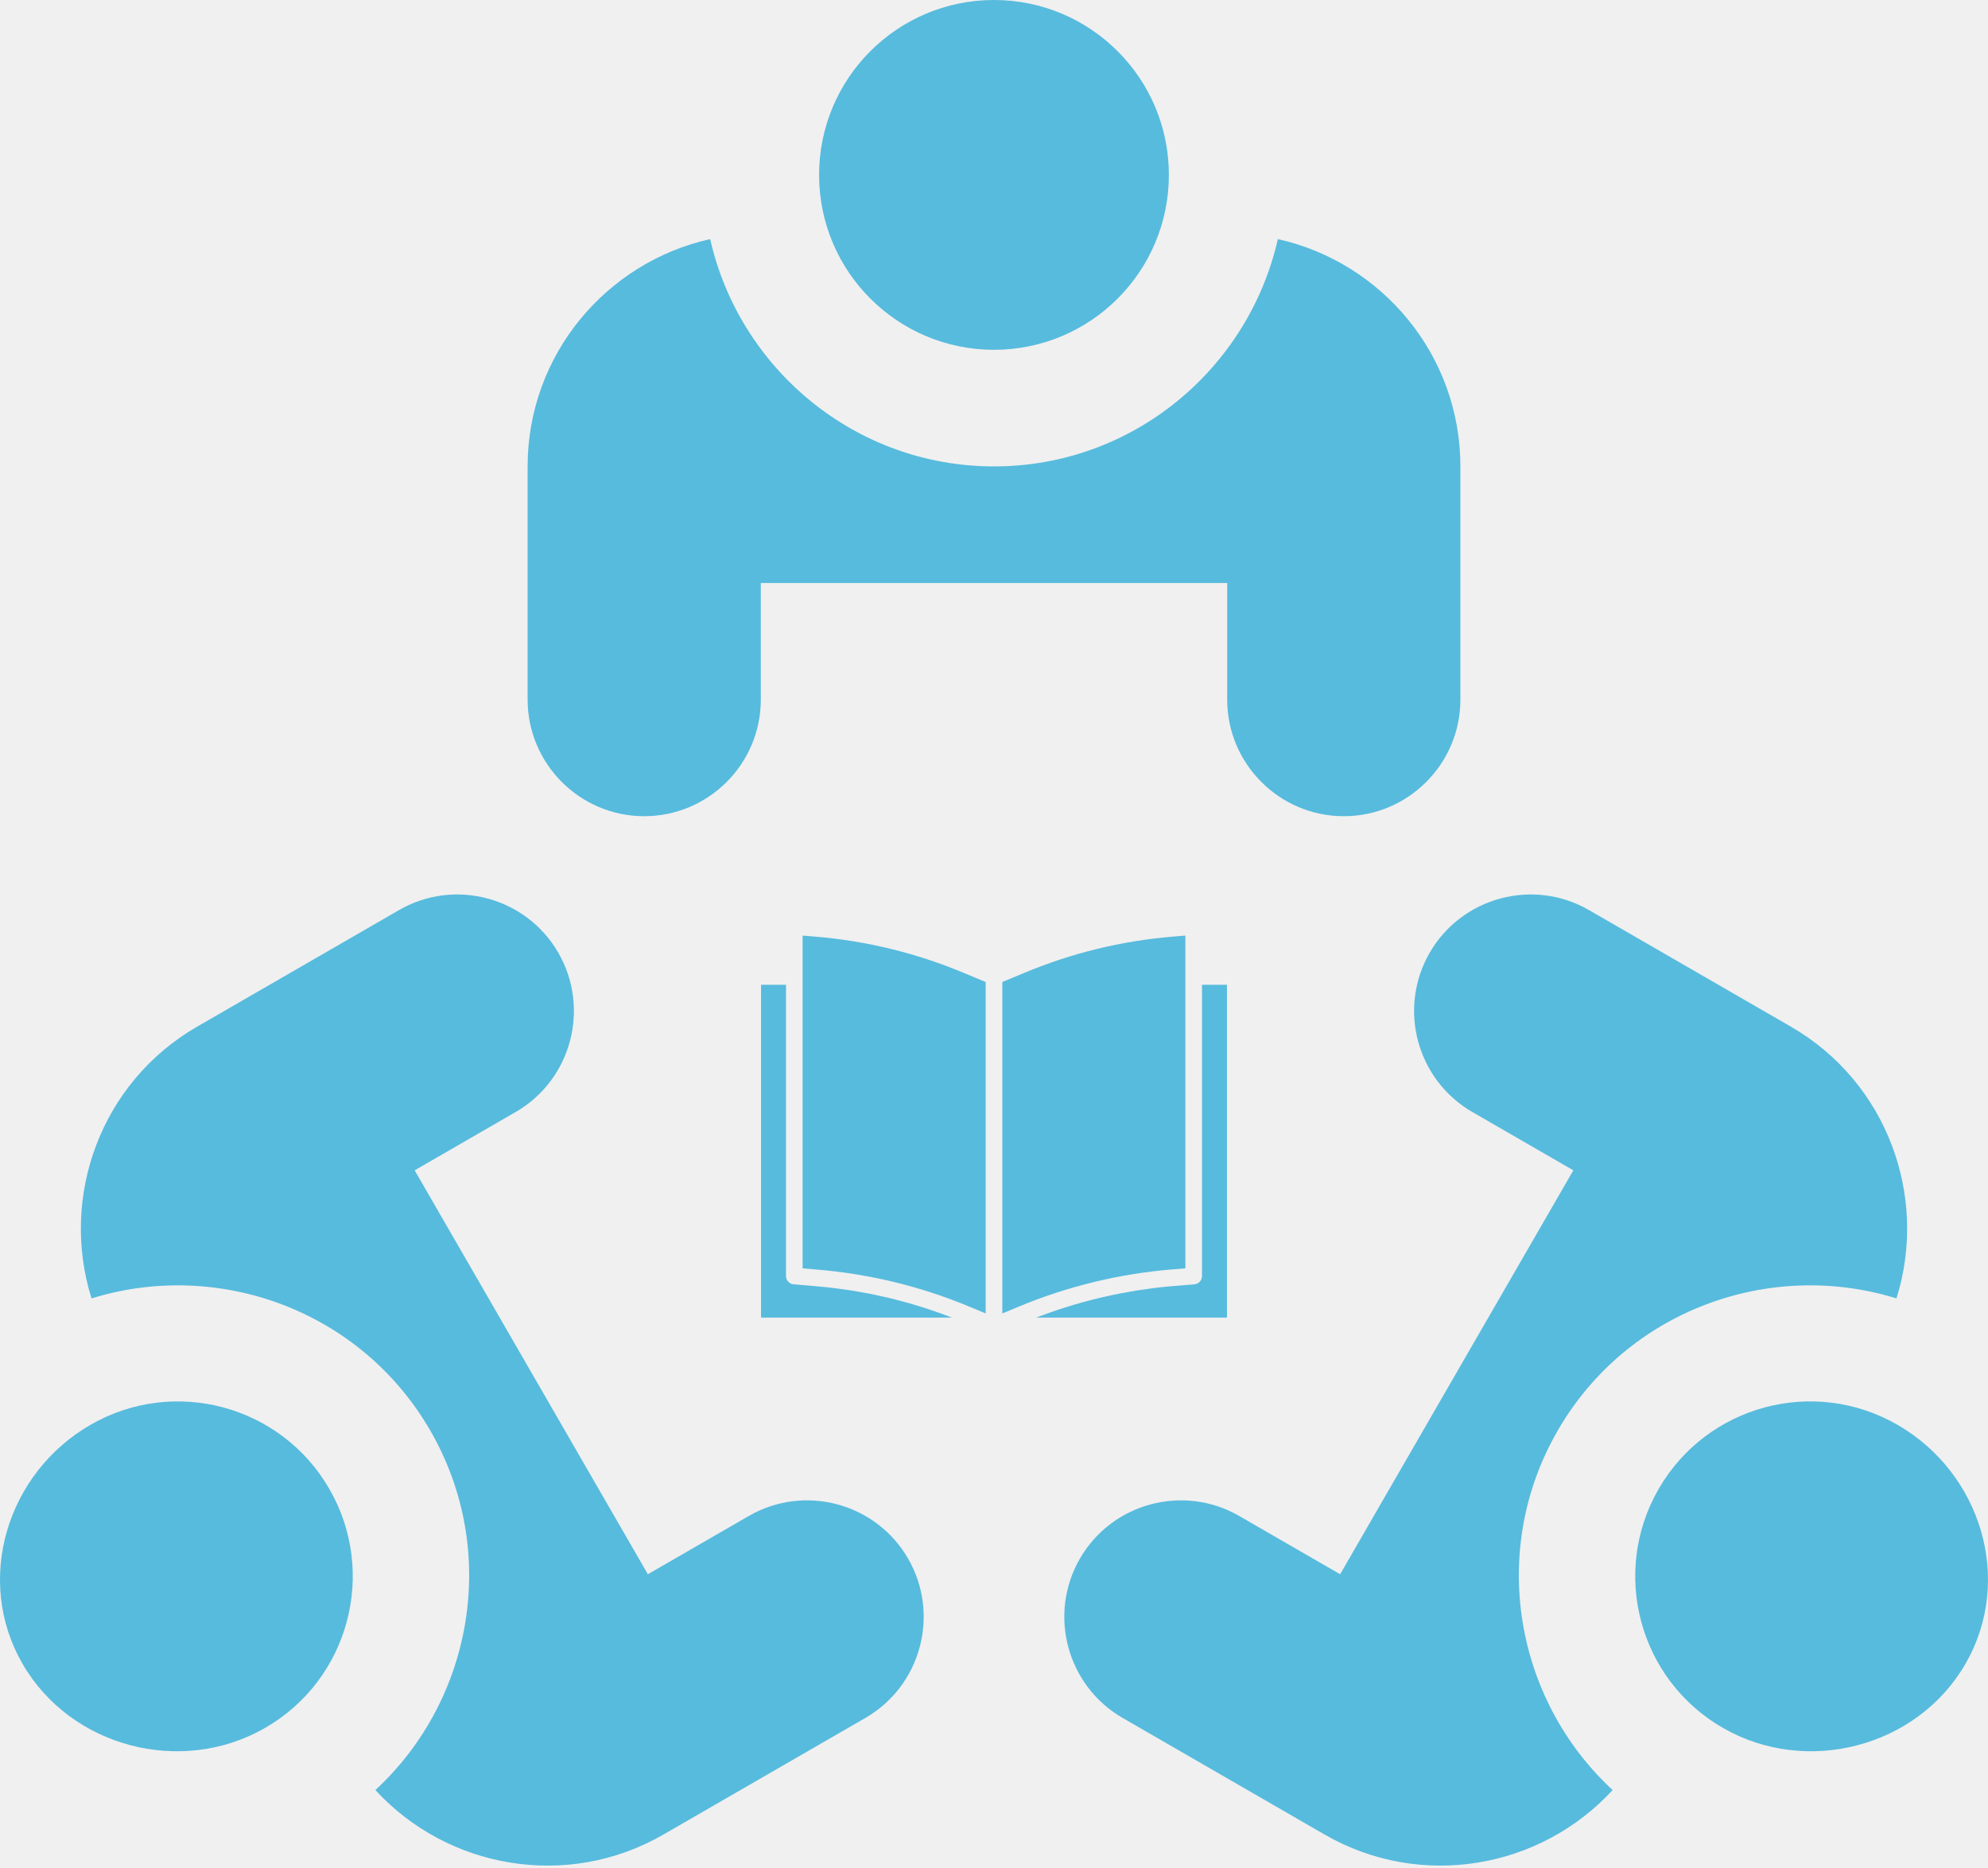
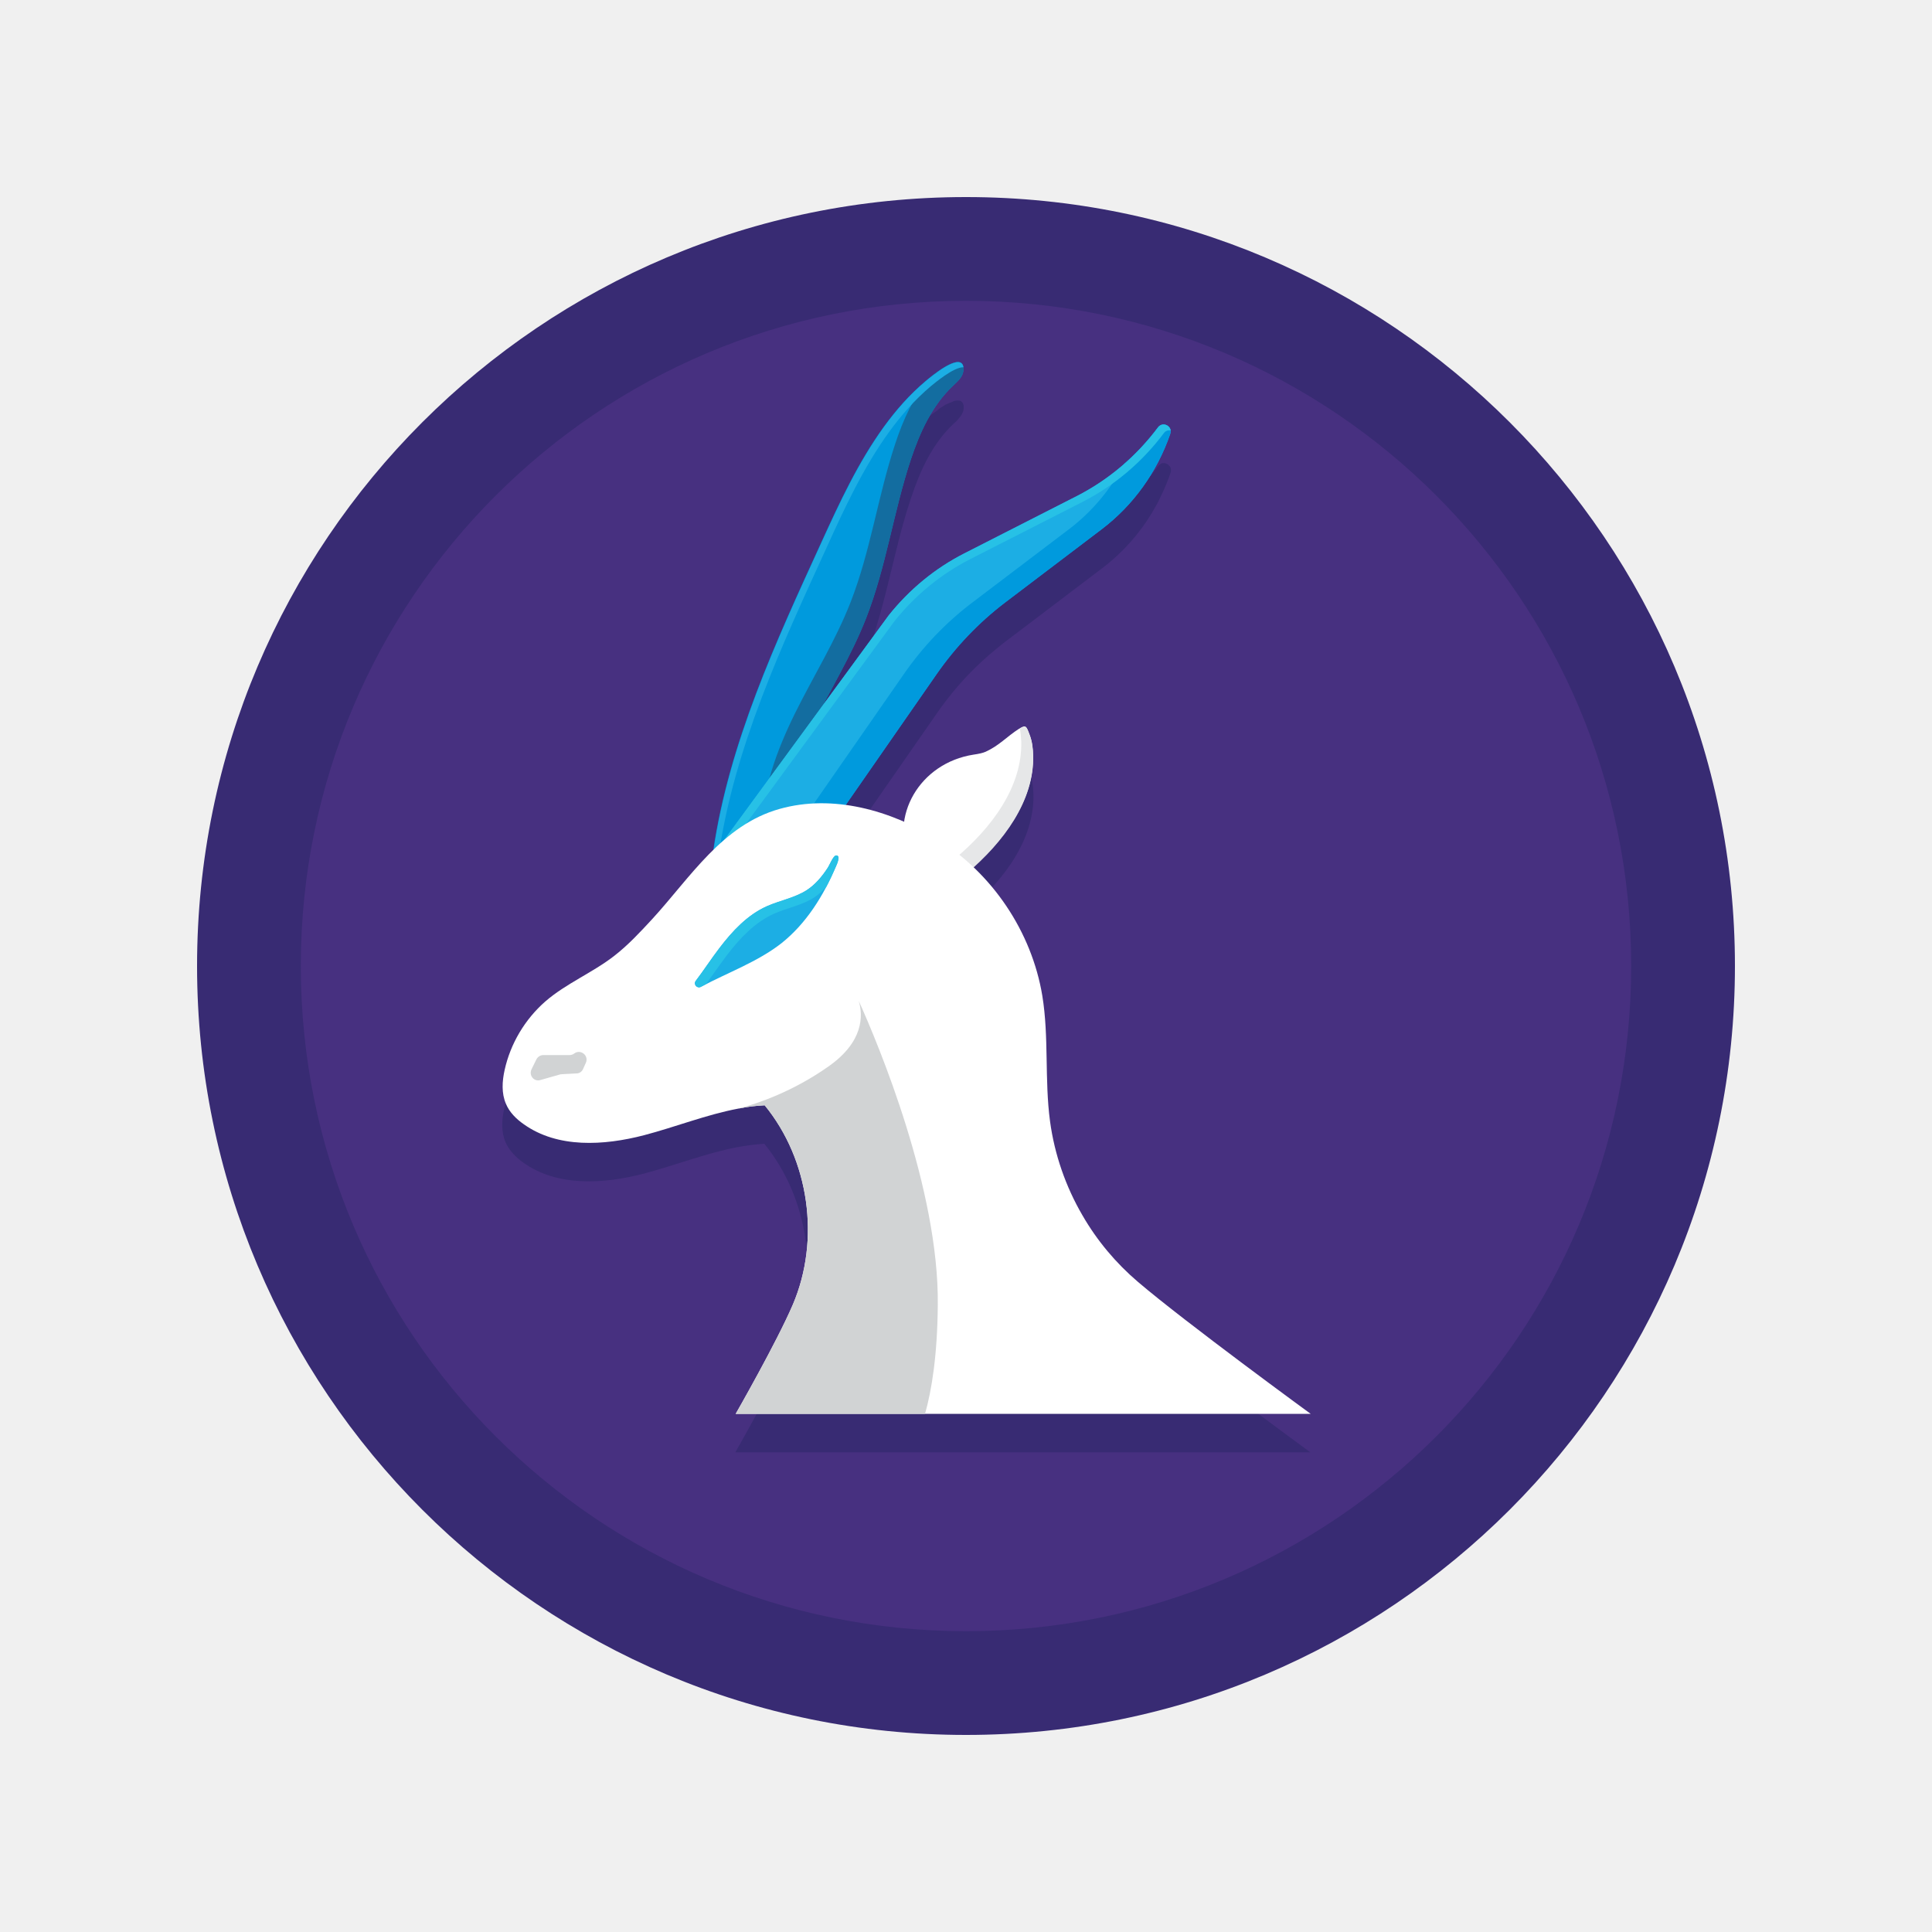
- <svg xmlns="http://www.w3.org/2000/svg" width="512" height="481" viewBox="0 0 512 481" fill="none">
-   <path d="M255.996 90.086C280.873 90.086 301.039 69.92 301.039 45.043C301.039 20.166 280.873 0 255.996 0C231.119 0 210.953 20.166 210.953 45.043C210.953 69.92 231.119 90.086 255.996 90.086Z" fill="#57BBDD" />
-   <path d="M329.101 61.577C321.53 95.017 291.697 120.115 256.001 120.115C220.305 120.115 190.472 95.017 182.901 61.577C156.05 67.56 135.886 91.483 135.886 120.115V180.173C135.886 196.727 149.361 210.202 165.915 210.202C182.469 210.202 195.944 196.727 195.944 180.173V150.144H316.059V180.173C316.059 196.727 329.534 210.202 346.088 210.202C362.642 210.202 376.117 196.727 376.117 180.173V120.115C376.116 91.483 355.951 67.56 329.101 61.577Z" fill="#57BBDD" />
-   <path d="M488.717 366.953C467.172 354.514 439.625 361.894 427.186 383.439C414.748 404.982 422.129 432.531 443.674 444.968C465.217 457.407 493.767 450.025 506.204 428.482C518.643 406.938 510.26 379.391 488.717 366.953Z" fill="#57BBDD" />
-   <path d="M461.237 264.402L409.227 234.373C394.89 226.096 376.484 231.028 368.207 245.365C359.93 259.702 364.862 278.108 379.199 286.385L405.205 301.399L345.147 405.422L319.141 390.408C304.804 382.131 286.398 387.063 278.121 401.4C269.844 415.737 274.776 434.143 289.113 442.42L341.123 472.449C365.921 486.765 396.721 481.263 415.326 461.001C390.152 437.725 383.332 399.34 401.18 368.425C419.028 337.51 455.68 324.225 488.426 334.387C496.671 308.144 486.035 278.718 461.237 264.402Z" fill="#57BBDD" />
-   <path d="M84.815 383.44C72.376 361.895 44.829 354.514 23.284 366.954C1.741 379.392 -6.643 406.939 5.797 428.484C18.234 450.027 46.784 457.409 68.327 444.97C89.872 432.531 97.253 404.983 84.815 383.44Z" fill="#57BBDD" />
-   <path d="M233.88 401.4C225.603 387.063 207.196 382.132 192.86 390.408L166.854 405.422L106.796 301.399L132.802 286.385C147.139 278.108 152.07 259.701 143.794 245.365C135.517 231.028 117.11 226.097 102.774 234.373L50.764 264.402C25.966 278.718 15.33 308.144 23.576 334.388C56.321 324.225 92.974 337.511 110.822 368.426C128.67 399.341 121.85 437.725 96.676 461.002C115.281 481.263 146.081 486.766 170.879 472.45L222.889 442.42C237.225 434.143 242.157 415.736 233.88 401.4Z" fill="#57BBDD" />
-   <path d="M305.286 326.641V240.945L302.016 241.219C288.902 242.303 276.04 245.438 263.898 250.511L258.143 252.9V338.257L262.334 336.515C274.898 331.287 288.201 328.053 301.763 326.927L305.286 326.641Z" fill="#57BBDD" />
-   <path d="M316 253.614H309.571V328.614C309.576 329.731 308.719 330.665 307.604 330.757L302.116 331.207C300.532 331.338 298.952 331.5 297.379 331.693C296.868 331.755 296.361 331.837 295.853 331.908C294.792 332.049 293.733 332.192 292.678 332.36C292.062 332.458 291.451 332.573 290.838 332.681C289.893 332.846 288.946 333.011 288.004 333.197C287.36 333.326 286.718 333.47 286.062 333.609C285.164 333.8 284.266 333.994 283.375 334.207C282.706 334.366 282.04 334.534 281.375 334.704C280.508 334.918 279.645 335.149 278.782 335.39C278.112 335.574 277.441 335.769 276.773 335.965C275.916 336.219 275.071 336.476 274.225 336.746C273.562 336.96 272.899 337.175 272.239 337.388C271.391 337.674 270.548 337.969 269.708 338.274C269.065 338.507 268.422 338.741 267.765 338.987C267.471 339.099 267.179 339.218 266.886 339.332H316V253.614Z" fill="#57BBDD" />
-   <path d="M209.984 241.219L206.714 240.945V326.647L210.517 326.97C224.07 328.103 237.362 331.357 249.905 336.613L253.857 338.257V252.9L248.107 250.513C235.965 245.439 223.1 242.303 209.984 241.219Z" fill="#57BBDD" />
-   <path d="M196 253.614V339.328H245.149C244.885 339.225 244.621 339.114 244.355 339.015C243.742 338.782 243.124 338.559 242.507 338.334C241.636 338.018 240.767 337.711 239.89 337.417C239.256 337.202 238.62 336.994 237.982 336.791C237.113 336.505 236.24 336.236 235.367 335.985C234.723 335.797 234.081 335.608 233.438 335.428C232.557 335.184 231.674 334.953 230.789 334.726C230.146 334.56 229.503 334.395 228.846 334.241C227.948 334.027 227.045 333.83 226.143 333.636C225.501 333.497 224.857 333.356 224.215 333.227C223.28 333.043 222.342 332.878 221.403 332.713C220.788 332.606 220.173 332.499 219.557 332.389C218.521 332.225 217.482 332.086 216.443 331.945C215.918 331.875 215.397 331.792 214.872 331.732C213.301 331.542 211.729 331.379 210.158 331.246L204.389 330.757C203.277 330.662 202.424 329.729 202.428 328.614V253.614H196Z" fill="#57BBDD" />
+ <svg xmlns="http://www.w3.org/2000/svg" viewBox="0 0 1000 1000" xml:space="preserve">
+   <switch>
+     <g>
+       <circle fill="#382B73" cx="500" cy="500" r="398" />
+       <circle fill="#473080" cx="500" cy="500" r="344.3" />
+       <path fill="#382B73" d="M588.9 683.6c-11.5-9.7-21.2-21.4-28.7-34.4-8.7-15-14.5-31.6-16.8-48.7-2.9-21.5-.5-43.6-4-65-4.2-25.3-17.1-48.9-35.6-66.6 1.8-1.6 3.6-3.3 5.3-5 1.6-1.6 3.2-3.2 4.7-4.9 3.2-3.5 6.1-7.1 8.7-10.9.9-1.2 1.7-2.5 2.5-3.8 6.3-10.2 10.2-21.5 9.9-33.3-.1-3.3-.5-6.7-1.6-9.9-.1-.2-.2-.5-.2-.7-.1-.3-.2-.6-.3-.8-.2-.5-.3-.9-.5-1.3v-.1c-.1-.2-.1-.3-.2-.5v-.1c-.1-.1-.1-.3-.2-.4v-.1c-.1-.1-.1-.2-.2-.3v-.1c-.1-.1-.1-.2-.2-.2l-.1-.1-.2-.2-.1-.1c-.1 0-.1-.1-.2-.1h-.1c-.1 0-.1 0-.2-.1H529.8c-.1 0-.2.1-.3.1 0 0-.1 0-.1.1-.1 0-.2.1-.3.2 0 0-.1 0-.1.1-.1.1-.3.1-.4.2 0 0-.1 0-.1.1-.2.1-.3.2-.5.3-.2.1-.3.2-.5.3-6.1 3.9-10.3 8.8-17.4 11.9-1.1.5-3.2.9-6 1.4-19.7 3-33.5 17.8-35.9 34.8-9.6-4.2-19.8-7.3-30.2-8.7l47-67.6c4.9-7.1 10.4-13.8 16.3-20 4.6-4.8 9.5-9.3 14.7-13.5 1.5-1.2 2.9-2.4 4.4-3.5l50.1-38c11.2-8.5 20.6-19.3 27.5-31.7 1.3-2.2 2.4-4.5 3.5-6.9.8-1.6 1.5-3.3 2.2-5 .8-1.9 1.5-3.8 2.2-5.8v-.1c.2-.5.2-1 .2-1.4 0-1.1-.6-2-1.4-2.6-.1-.1-.2-.1-.2-.2h-.1s-.1 0-.1-.1c-.1-.1-.2-.1-.4-.2-.1 0-.1 0-.2-.1-.1 0-.2-.1-.3-.1-.1 0-.2 0-.2-.1-.1 0-.2-.1-.3-.1h-1.2c-.1 0-.2.1-.4.1-.1 0-.1.1-.2.1-.1.1-.2.1-.3.2-.1 0-.1.1-.2.1l-.3.3c-.1 0-.1.1-.2.1-.2.1-.3.3-.5.5l-2.1 2.7c-.3.4-.6.7-.9 1.1-.4.5-.8 1-1.2 1.4-.4.5-.8 1-1.3 1.5-.3.3-.6.7-.9 1-.5.6-1 1.1-1.5 1.7-.2.2-.4.5-.6.7l-1.8 1.8c-.1.2-.3.3-.5.5-.6.7-1.3 1.3-2 2l-.3.3c-.7.7-1.4 1.4-2.1 2l-.1.1c-.8.7-1.5 1.4-2.3 2.1-6.4 5.6-13.3 10.5-20.6 14.6-1.3.7-2.6 1.4-4 2.1l-58.3 29.7c-2.6 1.3-5.1 2.7-7.6 4.2-7.4 4.5-14.4 9.9-20.7 15.9-3.8 3.7-7.4 7.6-10.7 11.8L425.9 385c7.9-14.9 16.3-29.7 22.5-45.4 5.6-14.4 9.3-29.5 13-44.6.2-1 .5-1.9.7-2.9.5-2 1-4.1 1.5-6.1 2.3-9.5 4.8-18.9 7.9-28.1 4.7-14.2 11.1-28.3 22-38.5.9-.8 1.9-1.7 2.7-2.7.1-.2.3-.3.4-.5 1.2-1.4 2.1-3 2.2-4.9v-1.2c0-.2 0-.4-.1-.5 0-.1 0-.2-.1-.2 0-.2-.1-.3-.1-.4 0-.1 0-.1-.1-.2-.1-.2-.1-.3-.2-.4 0 0 0-.1-.1-.1-.1-.2-.2-.3-.4-.4 0 0-.1 0-.1-.1-.1-.1-.2-.2-.3-.2-.1 0-.1-.1-.2-.1-.1-.1-.2-.1-.3-.1h-.2c-.1 0-.3-.1-.4-.1h-.9c-.2 0-.4 0-.6.1h-.2c-.2 0-.3.1-.5.1-.1 0-.2 0-.2.1-.2 0-.3.1-.5.2-.1 0-.1 0-.2.1-.2.1-.5.2-.7.3h-.1c-.3.1-.5.2-.8.3-.1 0-.1.1-.2.1l-.6.3c-.1 0-.2.1-.3.1l-.6.3c-.1 0-.2.1-.3.1-.2.1-.4.2-.6.4-.1 0-.1.1-.2.1-.3.2-.5.3-.8.5-.1 0-.1.1-.1.1-.2.1-.4.3-.7.4-.1.1-.2.1-.3.2-.2.1-.4.2-.5.4-.1.1-.2.1-.3.2-.2.1-.4.2-.5.4-.1.1-.2.1-.2.2-.2.2-.5.3-.7.5l-.1.1c-.2.2-.5.3-.7.5-.1.1-.2.1-.3.2-.1.1-.3.2-.4.3-.1.1-.2.1-.3.2-.1.1-.3.2-.4.3-.1.1-.2.1-.3.2l-.3.3c-.1.1-.2.1-.3.2l-.1.1c-.2.1-.4.3-.5.4-.2.1-.3.3-.5.4h-.1c-.1.1-.3.2-.4.3l-.3.3c-.1.1-.2.2-.3.2 0 0-.1 0-.1.1-.1 0-.1.1-.1.1-6.7 5.6-12.7 12.1-18.1 19-.9 1.2-1.8 2.3-2.7 3.5-.3.4-.7.9-1 1.3-10.3 14.3-18.4 30-25.9 46-2.1 4.5-4.2 8.9-6.2 13.4-14.7 32.3-29.8 64.8-41 98.4-1.1 3.4-2.2 6.7-3.2 10.1-5.1 16.6-9.2 33.5-11.7 50.8-11.4 11.1-21.2 24.4-31.9 36.1-6.2 6.7-12.4 13.5-19.6 19-11.4 8.7-25 14.3-35.8 23.7-10.6 9.1-18 21.7-21 35.4-1.3 5.8-1.7 12.1.7 17.6 1.9 4.3 5.4 7.8 9.2 10.5 17.5 12.5 41.4 11.1 62.2 5.7 16.4-4.3 32.4-10.7 48.9-13.8 4.5-.8 9-1.4 13.6-1.7 23.1 28.3 28.9 69.6 14.6 103.1-8.4 19.6-29.6 56.6-29.6 56.6h297.6c.2.1-64.6-47.2-89.3-68.1z" />
+       <g>
+         <path fill="#FFF" d="M471.2 446.9c-11.3-24.3 4.9-52 32.7-56.3 2.8-.4 4.9-.9 6-1.4 7.1-3.1 11.3-8 17.4-11.9 3.7-2.3 3.8-1.7 5.6 3 1.3 3.4 1.7 7 1.8 10.6.6 23.6-15.5 44.9-34.3 60.6-4.2 3.5-8.8 6.9-14.3 7.6-8.8 1.4-14.9-12.2-14.9-12.2z" />
+         <path fill="#E6E7E8" d="M534.8 391.1c-.1-3.6-.5-7.2-1.8-10.6-1.7-4.6-1.9-5.3-5.1-3.3.4 2.2.6 4.4.7 6.6.6 23.6-15.5 44.9-34.3 60.6-4.2 3.5-8.8 6.9-14.3 7.6-4.8.7-9.4-.9-13.2-3.7 3.5 7 11.4 12.3 19.5 11.2 5.5-.8 10.1-4.2 14.3-7.6 18.7-15.9 34.7-37.2 34.2-60.8z" />
+         <path fill="#009ADD" d="M370.2 456.2c.8 1.9 2.1 3.6 3.9 4.9 4.2 2.9 9.8 2.5 14.8 1.5 3.1-.6 6.2-1.4 8.6-3.3 5.7-4.5 5.1-13.1 5-20.4-.3-21.5 7.5-42.3 17-61.5 9.5-19.3 21-37.6 28.8-57.6 10.3-26.4 14.1-54.8 23-81.7 4.7-14.2 11.1-28.3 22-38.5 2.4-2.3 5.2-4.7 5.3-8 .4-11.3-17.5 3.9-19.6 5.7-8.2 6.9-15.4 15.1-21.7 23.8-13.2 18.3-22.8 39-32.1 59.4-23.6 51.6-47.9 103.9-56.1 160.1-.6 5.1-.9 11 1.1 15.6z" />
+         <path fill="#136DA0" d="M481.7 195.1c-8.8 9.8-14.3 22.3-18.4 34.8-8.9 26.9-12.7 55.3-23 81.7-7.8 20-19.3 38.4-28.8 57.6-9.5 19.3-17.3 40.1-17 61.5.1 7.3.6 15.8-5 20.4-2.4 1.9-5.6 2.7-8.6 3.3-3.7.7-7.6 1.1-11.2.2.2.5.4 1.1.6 1.6.8 1.9 2.1 3.6 3.9 4.9 4.2 2.9 9.8 2.5 14.8 1.5 3.1-.6 6.2-1.4 8.6-3.3 5.7-4.5 5.1-13.1 5-20.4-.3-21.5 7.5-42.3 17-61.5 9.5-19.3 21-37.6 28.8-57.6 10.3-26.4 14.1-54.8 23-81.7 4.7-14.2 11.1-28.3 22-38.5 2.4-2.3 5.2-4.7 5.3-8 .4-9.4-11.4-.9-17 3.5z" />
+         <path fill="#1CAEE4" d="M372.9 458.9c-2-4.6-1.7-10.5-1-15.7C380 387 404.4 334.7 428 283.1c9.3-20.5 18.9-41.1 32.1-59.4 6.3-8.7 13.5-16.9 21.7-23.8 1.6-1.3 11.8-10 16.9-9.8-1.2-8.4-17.6 5.5-19.5 7.2-8.3 6.9-15.4 15.1-21.7 23.8-13.2 18.3-22.8 39-32.1 59.4-23.6 51.6-47.9 103.9-56.1 160.1-.8 5.2-1 11.1 1 15.7.8 1.9 2.1 3.6 3.9 4.9-.5-.8-1-1.6-1.3-2.3z" />
+         <path fill="#1CAEE4" d="M373.4 436.7 460 318.5c10.7-13.4 24-24.3 39-32l58.3-29.7c16.4-8.4 30.8-20.5 42.1-35.6 2.5-3.3 7.7-.6 6.3 3.3v.1c-6.8 19.7-19.1 36.9-35.5 49.3l-50.1 38c-13.6 10.3-25.6 22.9-35.4 37.1l-54.2 78-57.1 9.7z" />
+         <path fill="#009ADD" d="M599.4 221.2c-5.2 6.9-11.1 13.3-17.5 18.9-7.1 13.3-16.8 24.9-28.7 33.9l-50.1 38c-13.6 10.3-25.6 22.9-35.4 37.1l-54.2 78-37.7 6.3-2.4 3.3 57.1-9.6 54.2-78c9.9-14.2 21.8-26.7 35.4-37.1l50.1-38c16.3-12.4 28.7-29.6 35.5-49.3v-.1c1.4-3.9-3.8-6.7-6.3-3.4z" />
+         <path fill="#27C1E6" d="M463 321.5c10.7-13.4 24-24.3 39-32l58.3-29.7c16.4-8.4 30.8-20.5 42.1-35.6.9-1.3 2.3-1.6 3.5-1.4-.4-2.9-4.4-4.4-6.5-1.6-11.2 15-25.6 27.2-42.1 35.6L499 286.5c-15 7.6-28.3 18.6-39 32l-86.6 118.2 5.9-1L463 321.5z" />
+         <path fill="#FFF" d="M678.4 731.8H380.8s21.2-37 29.6-56.6c14.3-33.6 8.5-74.9-14.6-103.1-4.6.2-9.1.8-13.6 1.7-16.5 3.1-32.5 9.5-48.9 13.8-20.8 5.4-44.7 6.8-62.2-5.7-3.9-2.7-7.4-6.2-9.2-10.5-2.4-5.5-2-11.8-.7-17.6 3-13.6 10.5-26.2 21-35.4 10.8-9.4 24.5-14.9 35.8-23.7 7.2-5.6 13.4-12.3 19.6-19 19.7-21.5 36.3-48.7 65.9-57 27.7-7.8 57.5.8 81.4 15.5 28.6 17.6 49.1 48 54.6 81.2 3.5 21.4 1.1 43.5 4 65 2.3 17.1 8.1 33.8 16.8 48.7 7.5 13 17.3 24.7 28.7 34.4 24.6 21 89.4 68.3 89.4 68.3z" />
+         <path fill="#1CAEE4" d="M362.8 510.8c-2 1.1-4.1-1.3-2.7-3.1 4.2-5.5 8-11.4 12.2-16.9 6.7-8.8 14.5-17.2 24.6-21.7 6.8-3 14.3-4.3 20.6-8.3 4.5-2.9 8-7.2 10.9-11.6.8-1.1 2.8-6.1 4.1-6.3 2.9-.5.6 4.6.1 5.7-6.4 15.1-15.3 29.4-28.1 39.6-12.4 9.7-27.7 15.1-41.7 22.6z" />
+         <path fill="#27C1E6" d="M376.1 494.6c6.7-8.8 14.5-17.2 24.6-21.7 6.8-3 14.3-4.3 20.6-8.3 2.4-1.6 4.5-3.5 6.4-5.6 1.8-3.4 3.5-7 5-10.5.5-1.1 2.8-6.2-.1-5.7-1.3.2-3.4 5.2-4.1 6.3-2.9 4.5-6.4 8.7-10.9 11.6-6.2 4-13.8 5.3-20.6 8.3-10.1 4.5-17.9 12.9-24.6 21.7-4.2 5.5-8 11.3-12.2 16.9-1.4 1.8.7 4.2 2.7 3.1.9-.5 1.8-.9 2.6-1.4 3.5-4.8 6.9-9.8 10.6-14.7z" />
+         <path fill="#D1D3D4" d="m275.1 553.5 2.5-5.1c.7-1.4 2.1-2.3 3.6-2.3h13.6c.9 0 1.7-.3 2.4-.8 3.3-2.5 7.8 1.1 6 4.9l-1.4 3.1c-.6 1.4-1.9 2.3-3.4 2.3l-7.5.4c-.3 0-.6.1-.9.1l-10.2 2.9c-3.3 1.1-6.2-2.3-4.7-5.5z" />
+         <g>
+           <path fill="#FFF" d="M441.3 511.1c.2.2 2 2.8 3.2 6.9-1.9-4.2-3.1-6.7-3.2-6.9z" />
+         </g>
+         <g>
+           <path fill="#D1D3D4" d="M485.4 675.3c-.2 26-3.1 44.1-6.6 56.5h-98s21.2-37 29.6-56.6c14.3-33.6 8.5-74.9-14.6-103.1-4.6.2-9.1.8-13.6 1.7 10.3-2.7 28.3-8.9 46.6-21.8 18.1-12.7 18-26.1 15.7-33.9 10.3 22.8 41.5 97.5 40.9 157.2z" />
+         </g>
+       </g>
+     </g>
+   </switch>
</svg>
